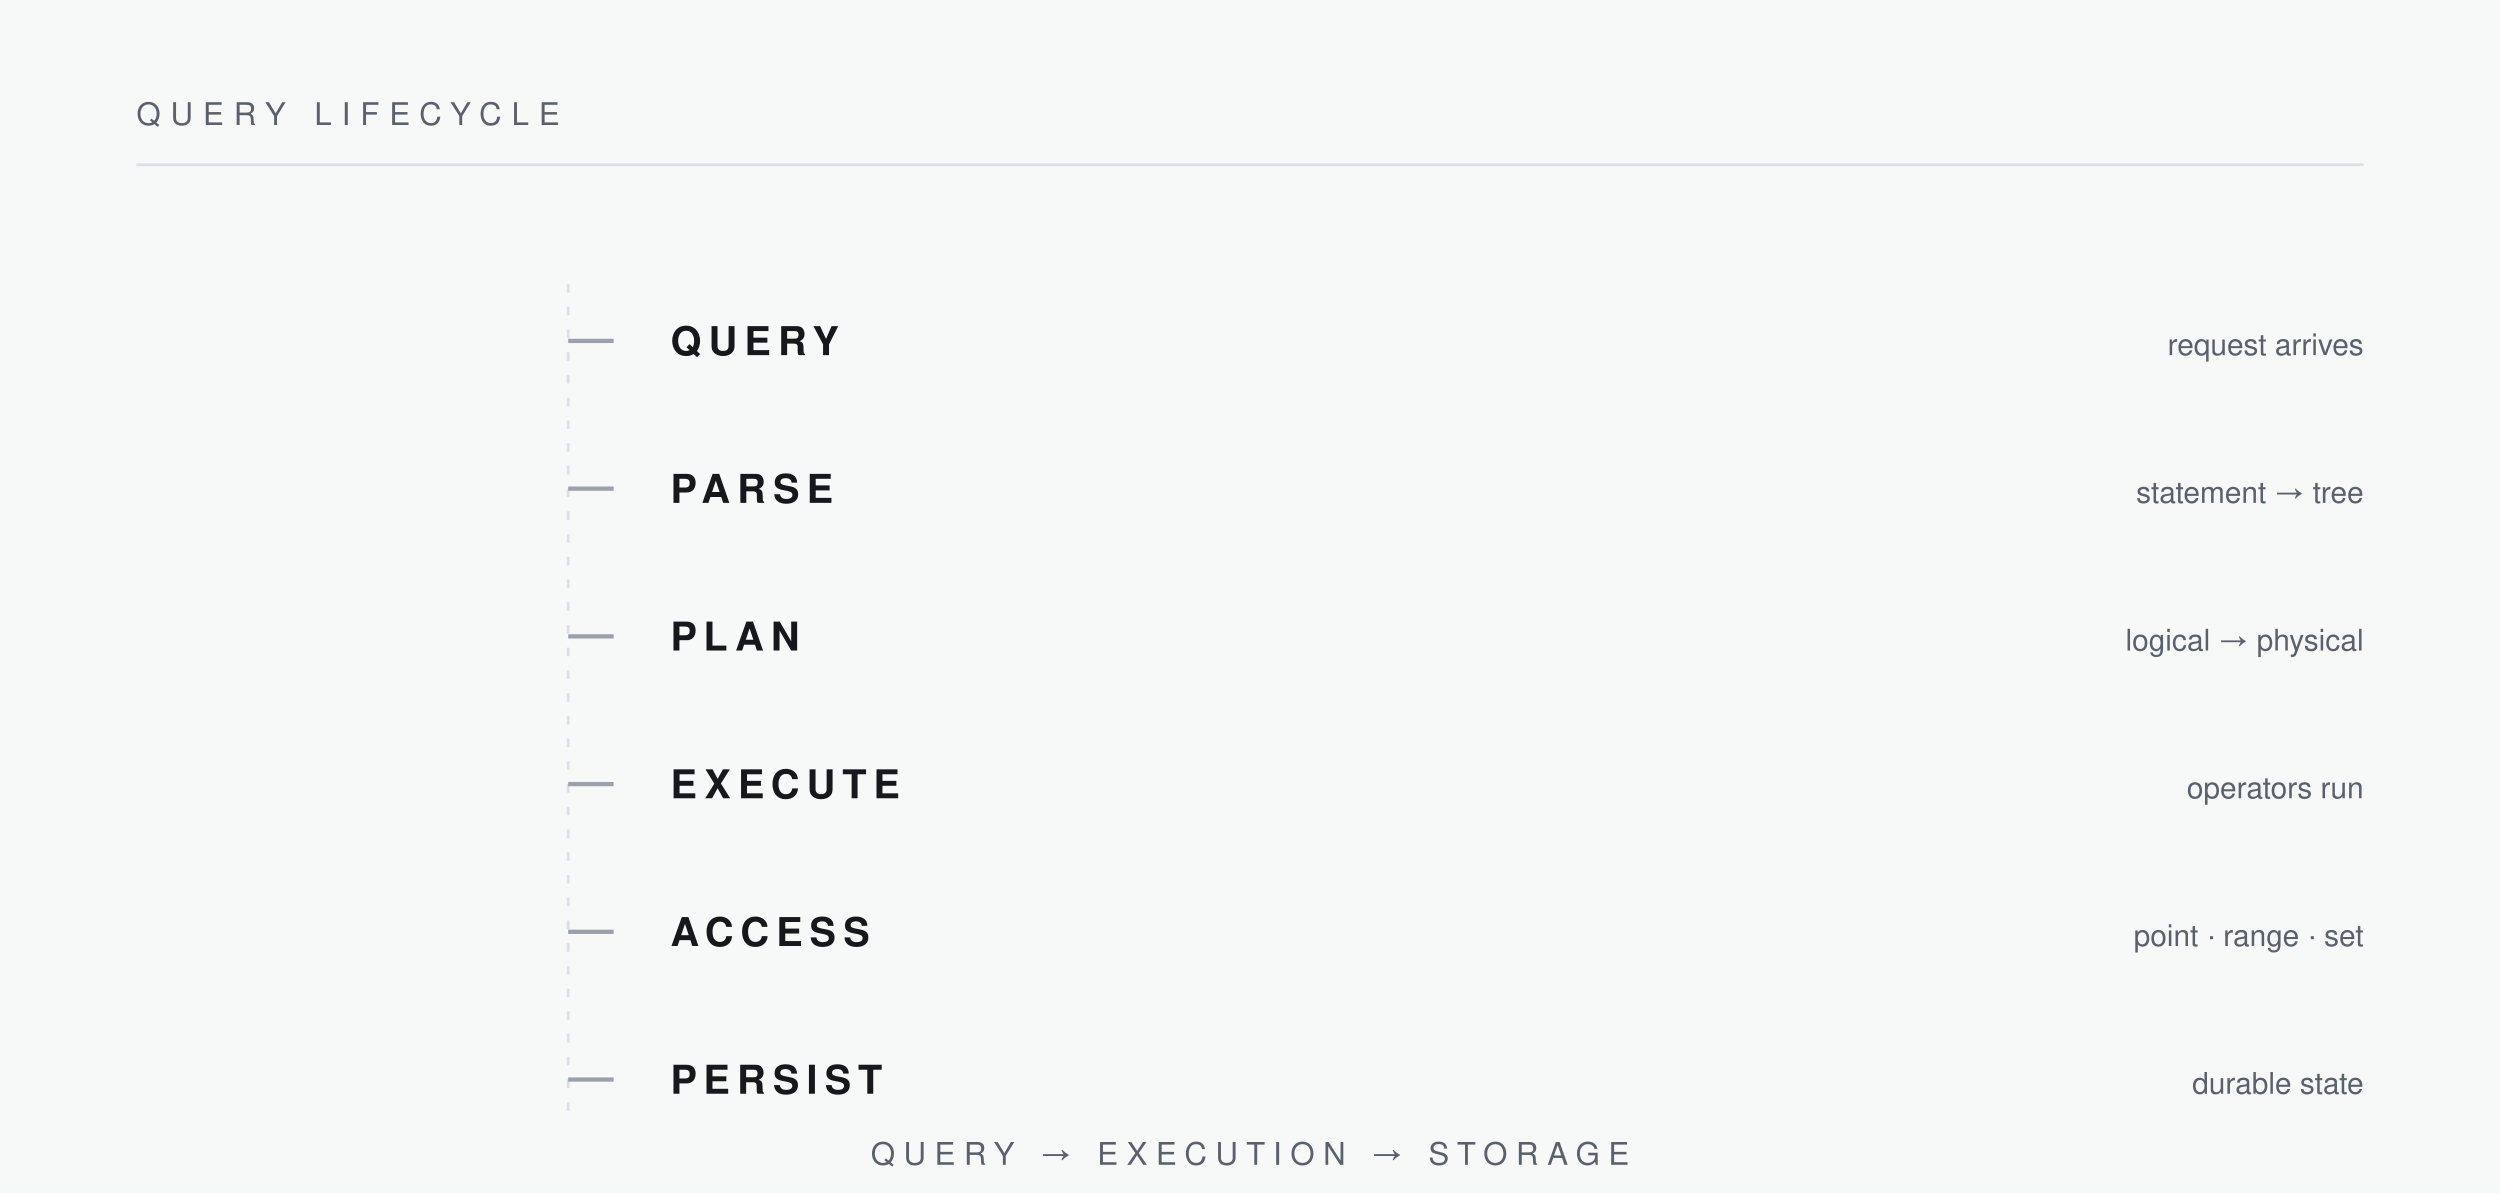
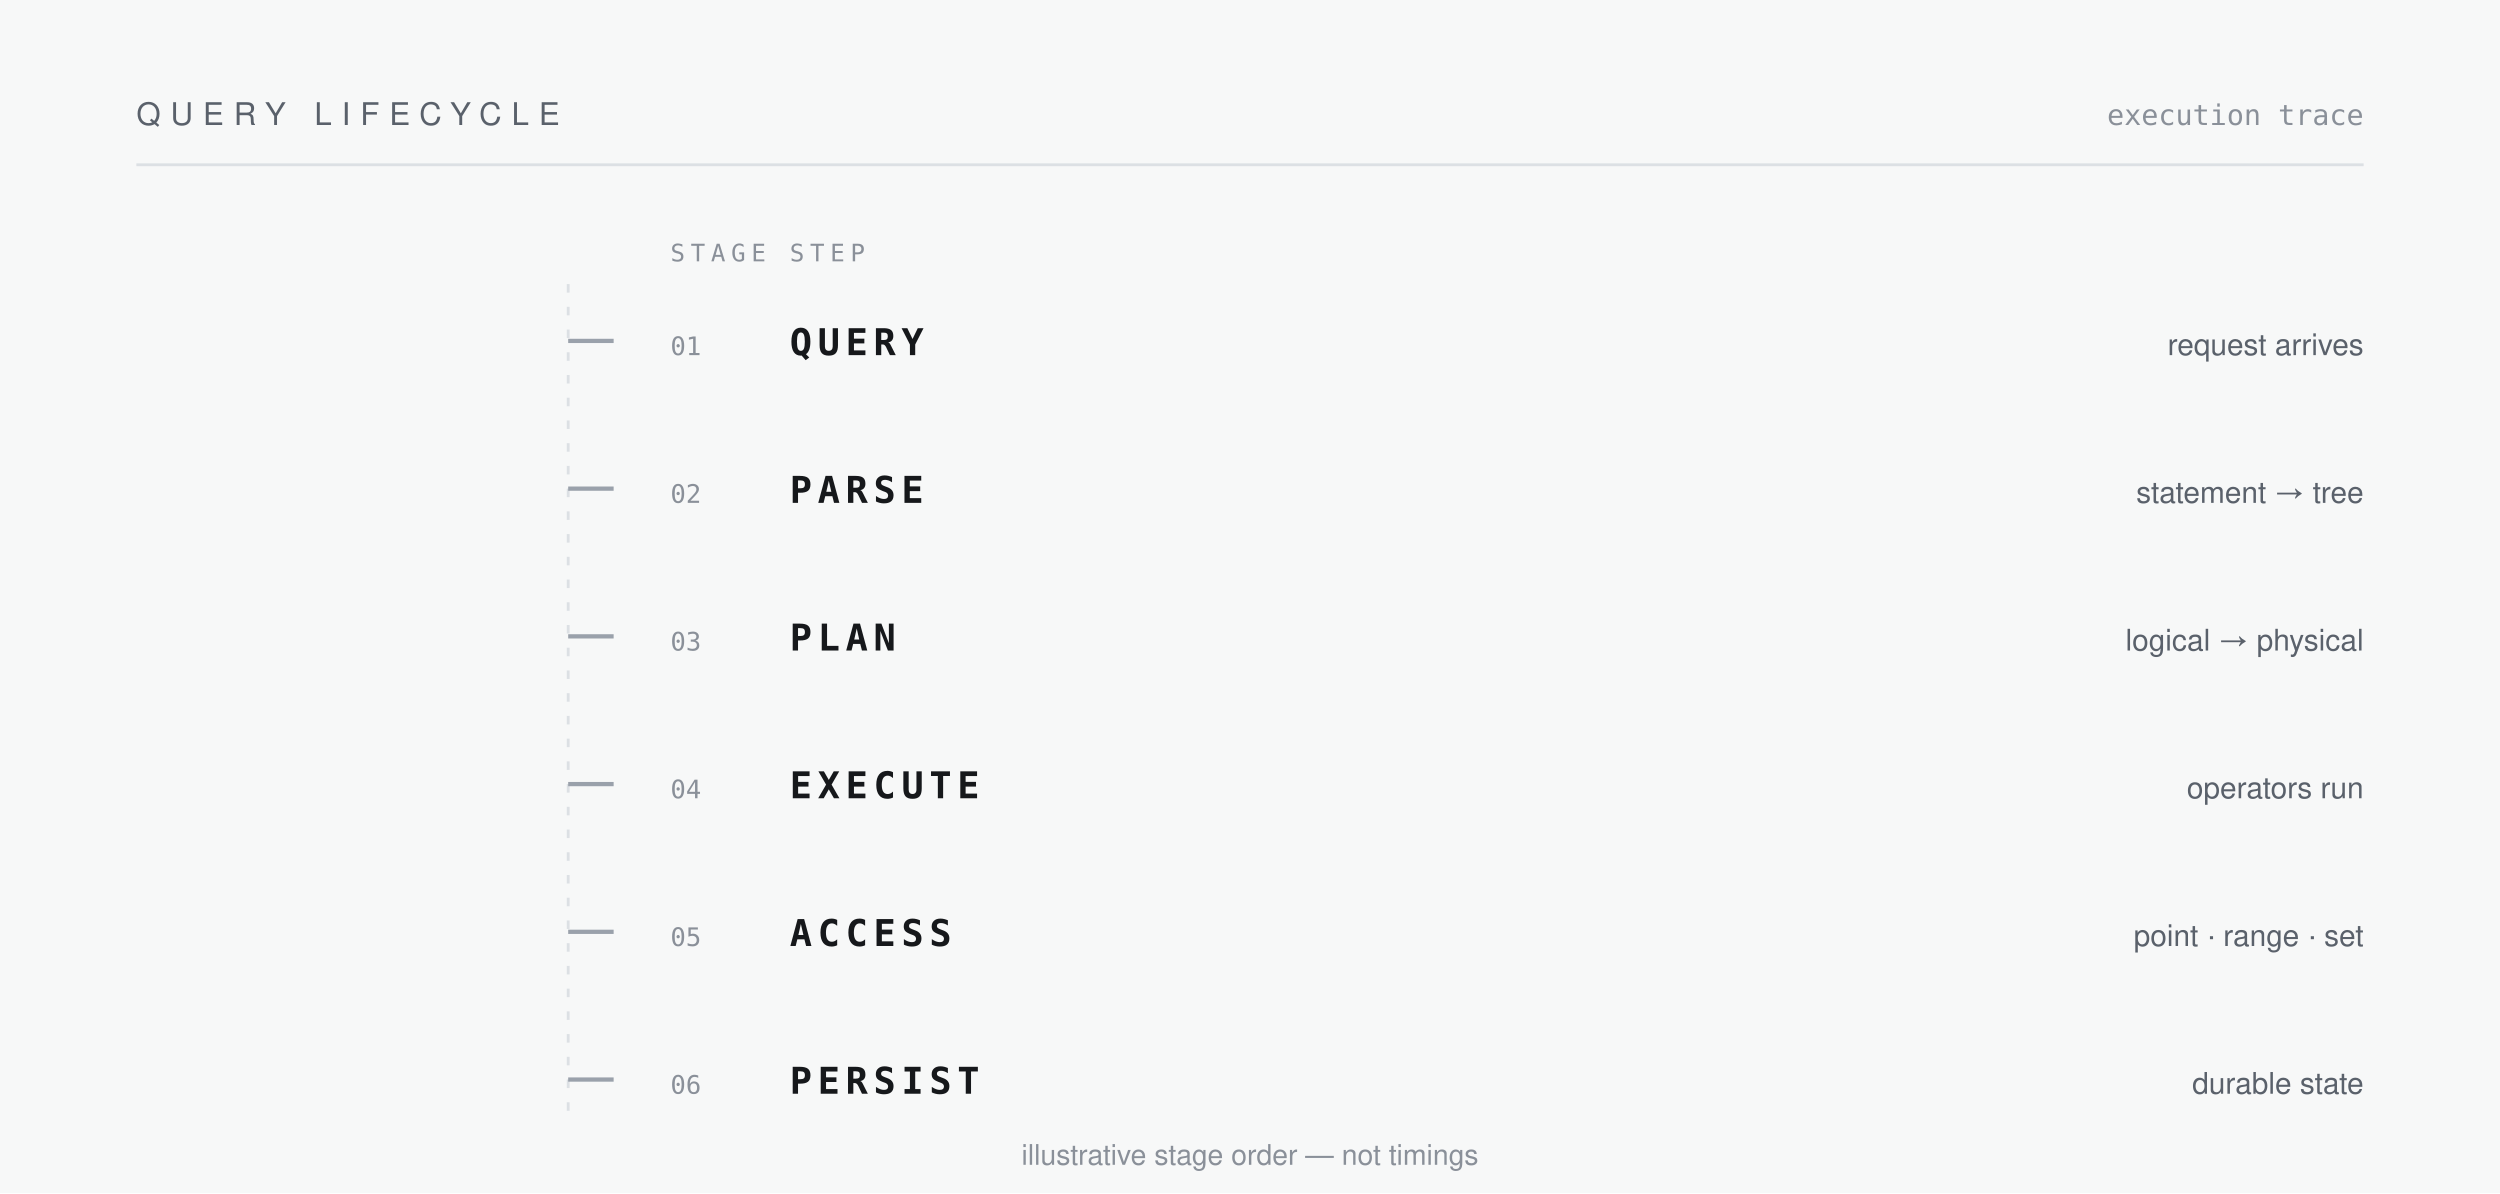
<svg xmlns="http://www.w3.org/2000/svg" width="880" height="420" viewBox="0 0 880 420" font-family="-apple-system, BlinkMacSystemFont, 'Segoe UI', Helvetica, Arial, sans-serif" role="img" aria-labelledby="qlT qlD">
  <style>
.bg{fill:#F7F8F8}
.ink{fill:#16181B}
.muted{fill:#5A616B}
+ .faint{fill:#8A9099}
.line{stroke:#9AA1AB}
.rule{stroke:#DCE0E4}
+ .mono{font-family:ui-monospace,SFMono-Regular,Menlo,Consolas,monospace}
.motion{}
@media (prefers-color-scheme: dark){
.bg{fill:#0D1113}
.ink{fill:#E7E9EB}
.muted{fill:#98A1AB}
+ .faint{fill:#6E747C}
.line{stroke:#3A4046}
.rule{stroke:#212629}
}
@media (prefers-reduced-motion: reduce){.motion{display:none}}
</style>
  <rect width="880" height="420" class="bg" />
  <text x="48" y="44" font-size="11" letter-spacing="3.5" class="muted">QUERY LIFECYCLE</text>
+   <text x="832" y="44" font-size="10" text-anchor="end" class="mono faint">execution trace</text>
  <line x1="48" y1="58" x2="832" y2="58" class="rule" />
+   <text x="236" y="92" font-size="8.5" letter-spacing="2" class="mono faint">STAGE</text>
+   <text x="278" y="92" font-size="8.5" letter-spacing="2" class="mono faint">STEP</text>
  <line x1="200" y1="100" x2="200" y2="392" class="rule" stroke-dasharray="3 5" />
  <line class="motion" x1="200" y1="100" x2="200" y2="130" stroke="#0A7EA4" stroke-width="2" opacity="0">
    <animate attributeName="y1" values="100;362" dur="4s" begin="0.4s" fill="freeze" />
    <animate attributeName="y2" values="130;392" dur="4s" begin="0.4s" fill="freeze" />
    <animate attributeName="opacity" values="0;1;1;0" keyTimes="0;0.06;0.9;1" dur="4s" begin="0.4s" fill="freeze" />
  </line>
  <g class="line" stroke-width="1.5">
    <line x1="200" y1="120" x2="216" y2="120" />
    <line x1="200" y1="172" x2="216" y2="172" />
    <line x1="200" y1="224" x2="216" y2="224" />
    <line x1="200" y1="276" x2="216" y2="276" />
    <line x1="200" y1="328" x2="216" y2="328" />
    <line x1="200" y1="380" x2="216" y2="380" />
  </g>
-   <g font-size="14" font-weight="600" letter-spacing="2.5" class="ink">
-     <text x="236" y="125">QUERY</text>
-     <text x="236" y="177">PARSE</text>
-     <text x="236" y="229">PLAN</text>
-     <text x="236" y="281">EXECUTE</text>
-     <text x="236" y="333">ACCESS</text>
-     <text x="236" y="385">PERSIST</text>
+   <g font-size="9" class="mono faint">
+     <text x="236" y="125">01</text>
+     <text x="236" y="177">02</text>
+     <text x="236" y="229">03</text>
+     <text x="236" y="281">04</text>
+     <text x="236" y="333">05</text>
+     <text x="236" y="385">06</text>
+   </g>
+   <g font-size="13" font-weight="600" letter-spacing="2" class="mono ink">
+     <text x="278" y="125">QUERY</text>
+     <text x="278" y="177">PARSE</text>
+     <text x="278" y="229">PLAN</text>
+     <text x="278" y="281">EXECUTE</text>
+     <text x="278" y="333">ACCESS</text>
+     <text x="278" y="385">PERSIST</text>
  </g>
  <g font-size="10.5" text-anchor="end" class="muted">
    <text x="832" y="125">request arrives</text>
    <text x="832" y="177">statement → tree</text>
    <text x="832" y="229">logical → physical</text>
    <text x="832" y="281">operators run</text>
    <text x="832" y="333">point · range · set</text>
    <text x="832" y="385">durable state</text>
  </g>
-   <text x="440" y="410" text-anchor="middle" font-size="11" letter-spacing="3" class="muted">QUERY → EXECUTION → STORAGE</text>
+   <text x="440" y="410" text-anchor="middle" font-size="10" class="faint">illustrative stage order — not timings</text>
</svg>
